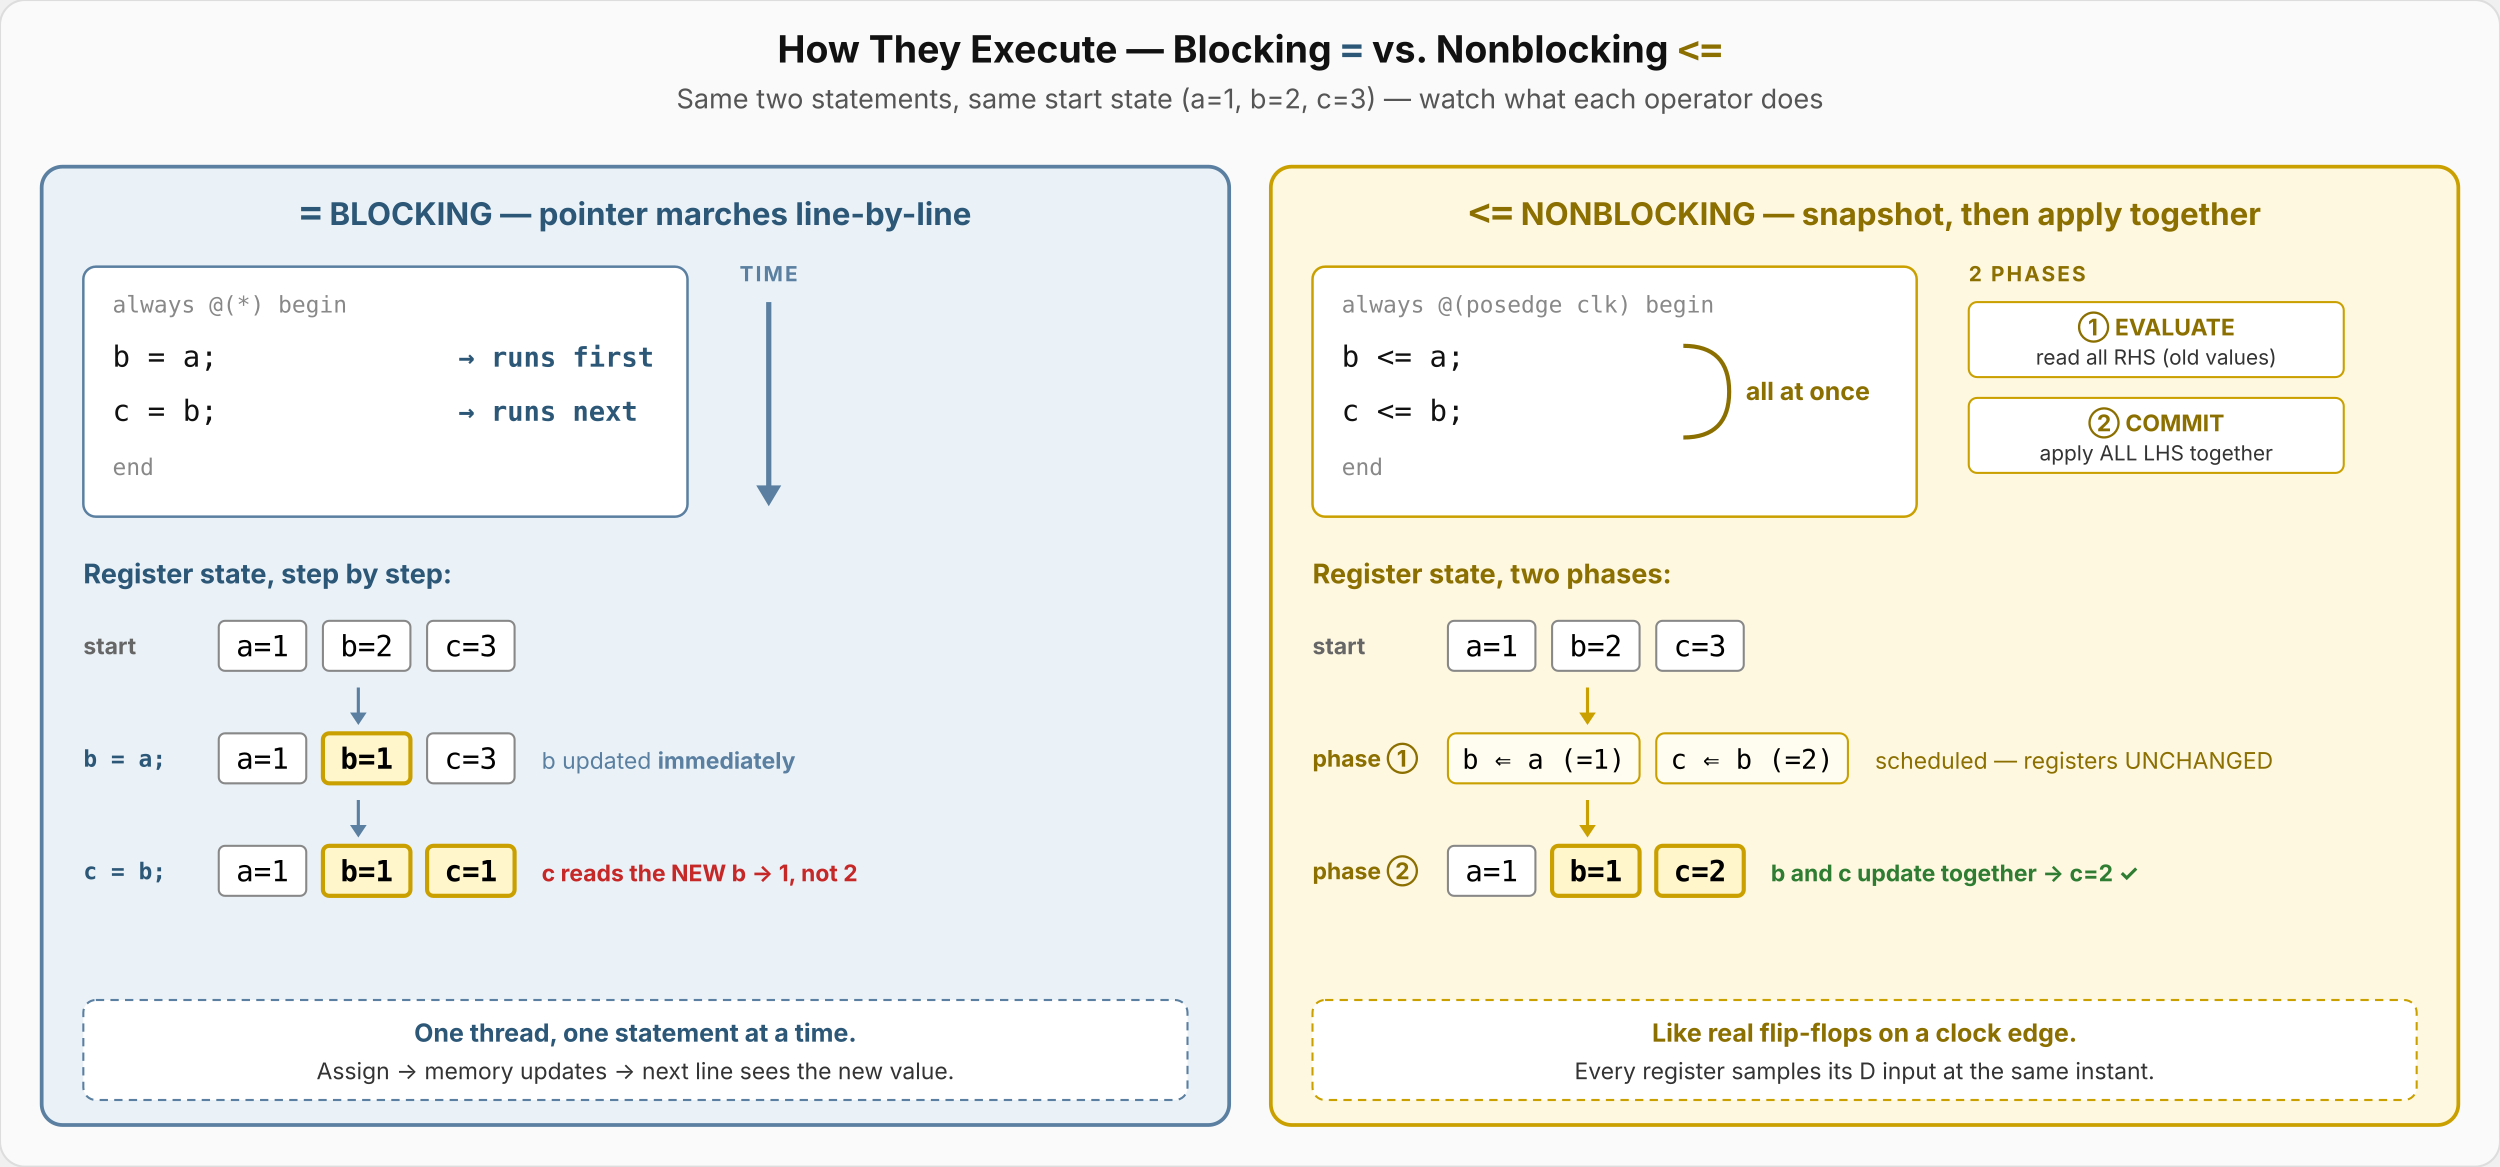
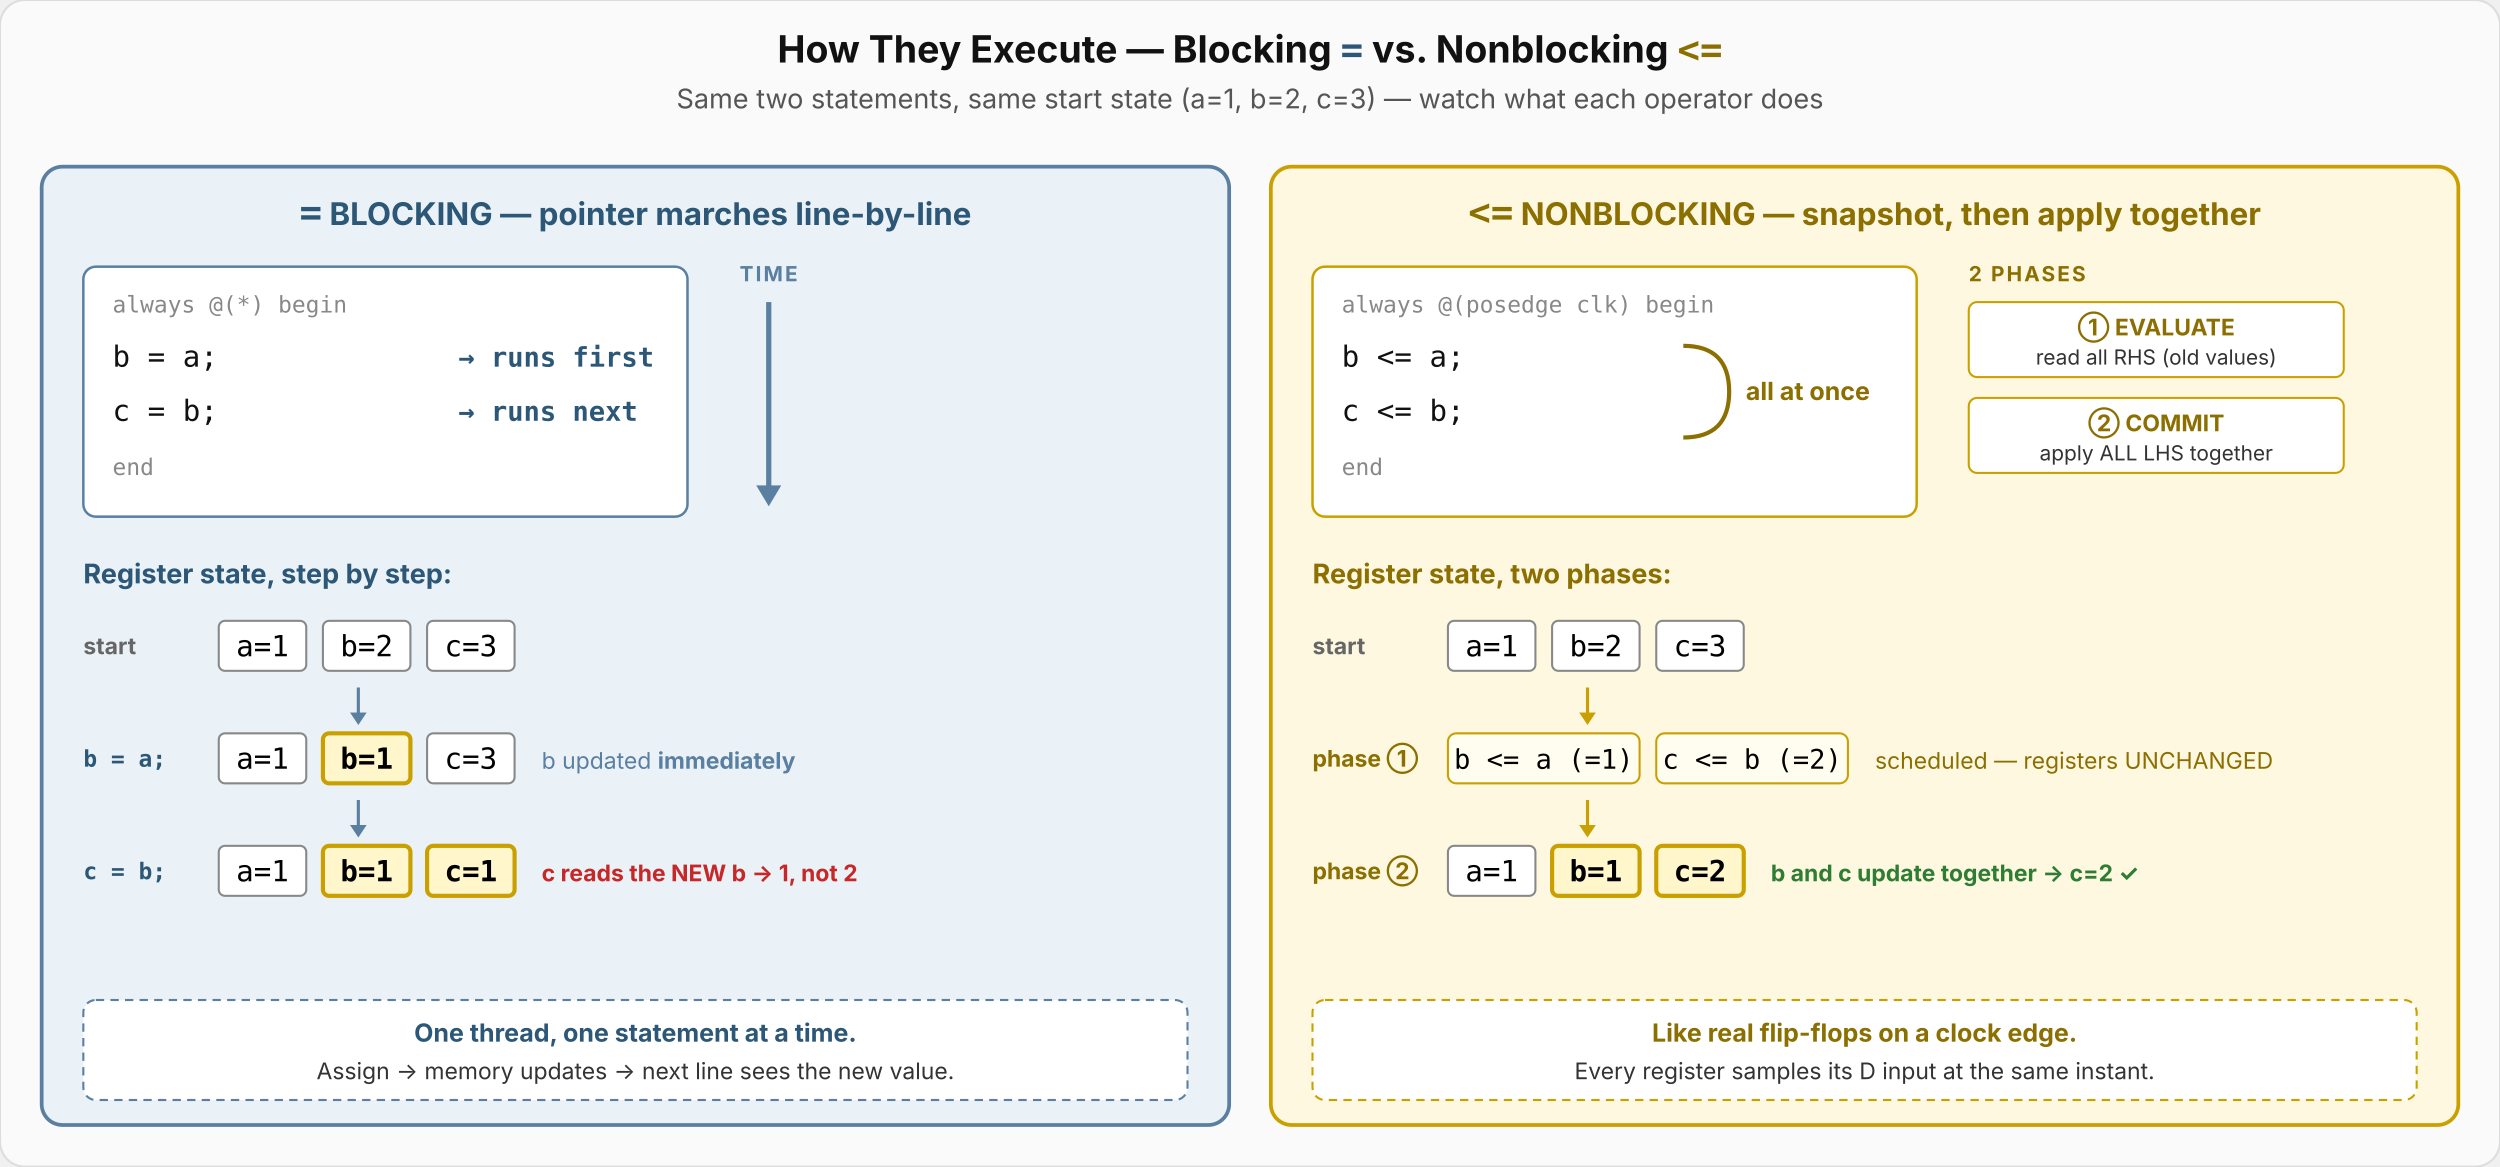
<svg xmlns="http://www.w3.org/2000/svg" viewBox="0 0 1200 560" font-family="Inter, Arial, sans-serif">
+   <style>text, tspan { font-variant-ligatures: none; font-feature-settings: "liga" 0, "clig" 0, "calt" 0; }</style>
  <rect width="1200" height="560" rx="12" fill="#FAFAFA" stroke="#DDD" />
  <text x="600" y="30" text-anchor="middle" font-size="18" font-weight="700" fill="#111">
    How They Execute — Blocking <tspan font-family="JetBrains Mono, monospace" fill="#2C5777">=</tspan> vs. Nonblocking <tspan font-family="JetBrains Mono, monospace" fill="#8B6F00">&lt;=</tspan>
  </text>
  <text x="600" y="52" text-anchor="middle" font-size="13" fill="#555">
    Same two statements, same start state (a=1, b=2, c=3) — watch what each operator does
  </text>
  <g transform="translate(20,80)">
    <rect width="570" height="460" rx="10" fill="#EAF2F8" stroke="#5A7FA0" stroke-width="1.8" />
    <text x="285" y="28" text-anchor="middle" font-size="15" font-weight="700" fill="#2C5777">
      <tspan font-family="JetBrains Mono, monospace" font-size="18">=</tspan>  BLOCKING — pointer marches line-by-line
    </text>
    <g transform="translate(20,48)">
      <rect width="290" height="120" rx="6" fill="#FFFFFF" stroke="#5A7FA0" stroke-width="1.2" />
      <text x="14" y="22" font-size="11" font-family="JetBrains Mono, monospace" fill="#888">always @(*) begin</text>
      <text x="14" y="48" font-size="14" font-family="JetBrains Mono, monospace" fill="#111">  b = a;</text>
      <text x="14" y="74" font-size="14" font-family="JetBrains Mono, monospace" fill="#111">  c = b;</text>
      <text x="14" y="100" font-size="11" font-family="JetBrains Mono, monospace" fill="#888">end</text>
      <g font-size="13" font-family="JetBrains Mono, monospace" fill="#2C5777" font-weight="700">
        <text x="180" y="48">→ runs first</text>
        <text x="180" y="74">→ runs next</text>
      </g>
    </g>
    <g transform="translate(335,55)">
      <text x="0" y="0" font-size="10" font-weight="700" fill="#5A7FA0" letter-spacing="0.1em">TIME</text>
      <line x1="14" y1="10" x2="14" y2="100" stroke="#5A7FA0" stroke-width="2.5" />
      <polygon points="14,108 8,98 20,98" fill="#5A7FA0" />
    </g>
    <g transform="translate(20,200)">
      <text x="0" y="0" font-size="13" font-weight="700" fill="#2C5777">Register state, step by step:</text>
      <g transform="translate(0,18)">
        <text x="0" y="16" font-size="11" font-weight="700" fill="#666">start</text>
        <g font-family="JetBrains Mono, monospace" font-size="14">
          <rect x="65" y="0" width="42" height="24" rx="3" fill="#FFF" stroke="#888" />
          <text x="86" y="17" text-anchor="middle">a=1</text>
          <rect x="115" y="0" width="42" height="24" rx="3" fill="#FFF" stroke="#888" />
          <text x="136" y="17" text-anchor="middle">b=2</text>
          <rect x="165" y="0" width="42" height="24" rx="3" fill="#FFF" stroke="#888" />
          <text x="186" y="17" text-anchor="middle">c=3</text>
        </g>
      </g>
      <g transform="translate(132,50)">
        <line x1="0" y1="0" x2="0" y2="14" stroke="#5A7FA0" stroke-width="1.5" />
        <polygon points="0,18 -4,12 4,12" fill="#5A7FA0" />
      </g>
      <g transform="translate(0,72)">
        <text x="0" y="16" font-size="11" font-weight="700" fill="#2C5777" font-family="JetBrains Mono, monospace">b = a;</text>
        <g font-family="JetBrains Mono, monospace" font-size="14">
          <rect x="65" y="0" width="42" height="24" rx="3" fill="#FFF" stroke="#888" />
          <text x="86" y="17" text-anchor="middle">a=1</text>
          <rect x="115" y="0" width="42" height="24" rx="3" fill="#FFF6CC" stroke="#C9A000" stroke-width="2" />
          <text x="136" y="17" text-anchor="middle" font-weight="700">b=1</text>
          <rect x="165" y="0" width="42" height="24" rx="3" fill="#FFF" stroke="#888" />
          <text x="186" y="17" text-anchor="middle">c=3</text>
        </g>
        <text x="220" y="17" font-size="11" fill="#5A7FA0">b updated <tspan font-weight="700">immediately</tspan>
        </text>
      </g>
      <g transform="translate(132,104)">
        <line x1="0" y1="0" x2="0" y2="14" stroke="#5A7FA0" stroke-width="1.5" />
        <polygon points="0,18 -4,12 4,12" fill="#5A7FA0" />
      </g>
      <g transform="translate(0,126)">
        <text x="0" y="16" font-size="11" font-weight="700" fill="#2C5777" font-family="JetBrains Mono, monospace">c = b;</text>
        <g font-family="JetBrains Mono, monospace" font-size="14">
          <rect x="65" y="0" width="42" height="24" rx="3" fill="#FFF" stroke="#888" />
          <text x="86" y="17" text-anchor="middle">a=1</text>
          <rect x="115" y="0" width="42" height="24" rx="3" fill="#FFF6CC" stroke="#C9A000" stroke-width="2" />
          <text x="136" y="17" text-anchor="middle" font-weight="700">b=1</text>
          <rect x="165" y="0" width="42" height="24" rx="3" fill="#FFF6CC" stroke="#C9A000" stroke-width="2" />
          <text x="186" y="17" text-anchor="middle" font-weight="700">c=1</text>
        </g>
        <text x="220" y="17" font-size="11" fill="#C62828" font-weight="700">c reads the NEW b → 1, not 2</text>
      </g>
    </g>
    <g transform="translate(20,400)">
      <rect width="530" height="48" rx="6" fill="#FFFFFF" stroke="#5A7FA0" stroke-dasharray="4 3" />
      <text x="265" y="20" text-anchor="middle" font-size="12" fill="#2C5777" font-weight="700">
        One thread, one statement at a time.
      </text>
      <text x="265" y="38" text-anchor="middle" font-size="11" fill="#333">
        Assign → memory updates → next line sees the new value.
      </text>
    </g>
  </g>
  <g transform="translate(610,80)">
    <rect width="570" height="460" rx="10" fill="#FFF8E1" stroke="#C9A000" stroke-width="1.8" />
    <text x="285" y="28" text-anchor="middle" font-size="15" font-weight="700" fill="#8B6F00">
      <tspan font-family="JetBrains Mono, monospace" font-size="18">&lt;=</tspan>  NONBLOCKING — snapshot, then apply together
    </text>
    <g transform="translate(20,48)">
      <rect width="290" height="120" rx="6" fill="#FFFFFF" stroke="#C9A000" stroke-width="1.2" />
      <text x="14" y="22" font-size="11" font-family="JetBrains Mono, monospace" fill="#888">always @(posedge clk) begin</text>
      <text x="14" y="48" font-size="14" font-family="JetBrains Mono, monospace" fill="#111">  b &lt;= a;</text>
      <text x="14" y="74" font-size="14" font-family="JetBrains Mono, monospace" fill="#111">  c &lt;= b;</text>
      <text x="14" y="100" font-size="11" font-family="JetBrains Mono, monospace" fill="#888">end</text>
      <path d="M 178 38 Q 200 38 200 60 Q 200 82 178 82" stroke="#8B6F00" stroke-width="2" fill="none" />
      <text x="208" y="64" font-size="12" font-weight="700" fill="#8B6F00">all at once</text>
    </g>
    <g transform="translate(335,55)">
      <text x="0" y="0" font-size="10" font-weight="700" fill="#8B6F00" letter-spacing="0.1em">2 PHASES</text>
      <rect x="0" y="10" width="180" height="36" rx="4" fill="#FFF" stroke="#C9A000" />
      <text x="90" y="26" text-anchor="middle" font-size="11" font-weight="700" fill="#8B6F00">①  EVALUATE</text>
      <text x="90" y="40" text-anchor="middle" font-size="10" fill="#333">read all RHS (old values)</text>
      <rect x="0" y="56" width="180" height="36" rx="4" fill="#FFF" stroke="#C9A000" />
      <text x="90" y="72" text-anchor="middle" font-size="11" font-weight="700" fill="#8B6F00">②  COMMIT</text>
      <text x="90" y="86" text-anchor="middle" font-size="10" fill="#333">apply ALL LHS together</text>
    </g>
    <g transform="translate(20,200)">
      <text x="0" y="0" font-size="13" font-weight="700" fill="#8B6F00">Register state, two phases:</text>
      <g transform="translate(0,18)">
        <text x="0" y="16" font-size="11" font-weight="700" fill="#666">start</text>
        <g font-family="JetBrains Mono, monospace" font-size="14">
          <rect x="65" y="0" width="42" height="24" rx="3" fill="#FFF" stroke="#888" />
          <text x="86" y="17" text-anchor="middle">a=1</text>
          <rect x="115" y="0" width="42" height="24" rx="3" fill="#FFF" stroke="#888" />
          <text x="136" y="17" text-anchor="middle">b=2</text>
          <rect x="165" y="0" width="42" height="24" rx="3" fill="#FFF" stroke="#888" />
          <text x="186" y="17" text-anchor="middle">c=3</text>
        </g>
      </g>
      <g transform="translate(132,50)">
        <line x1="0" y1="0" x2="0" y2="14" stroke="#C9A000" stroke-width="1.5" />
        <polygon points="0,18 -4,12 4,12" fill="#C9A000" />
      </g>
      <g transform="translate(0,72)">
        <text x="0" y="16" font-size="11" font-weight="700" fill="#8B6F00">phase ①</text>
        <g font-family="JetBrains Mono, monospace" font-size="13">
          <rect x="65" y="0" width="92" height="24" rx="4" fill="#FFFDF0" stroke="#C9A000" />
-           <text x="111" y="17" text-anchor="middle">b ⇐ a (=1)</text>
+           <text x="111" y="17" text-anchor="middle">b &lt;= a (=1)</text>
          <rect x="165" y="0" width="92" height="24" rx="4" fill="#FFFDF0" stroke="#C9A000" />
-           <text x="211" y="17" text-anchor="middle">c ⇐ b (=2)</text>
+           <text x="211" y="17" text-anchor="middle">c &lt;= b (=2)</text>
        </g>
        <text x="270" y="17" font-size="11" fill="#8B6F00">scheduled — registers UNCHANGED</text>
      </g>
      <g transform="translate(132,104)">
        <line x1="0" y1="0" x2="0" y2="14" stroke="#C9A000" stroke-width="1.5" />
        <polygon points="0,18 -4,12 4,12" fill="#C9A000" />
      </g>
      <g transform="translate(0,126)">
        <text x="0" y="16" font-size="11" font-weight="700" fill="#8B6F00">phase ②</text>
        <g font-family="JetBrains Mono, monospace" font-size="14">
          <rect x="65" y="0" width="42" height="24" rx="3" fill="#FFF" stroke="#888" />
          <text x="86" y="17" text-anchor="middle">a=1</text>
          <rect x="115" y="0" width="42" height="24" rx="3" fill="#FFF6CC" stroke="#C9A000" stroke-width="2" />
          <text x="136" y="17" text-anchor="middle" font-weight="700">b=1</text>
          <rect x="165" y="0" width="42" height="24" rx="3" fill="#FFF6CC" stroke="#C9A000" stroke-width="2" />
          <text x="186" y="17" text-anchor="middle" font-weight="700">c=2</text>
        </g>
        <text x="220" y="17" font-size="11" fill="#2E7D32" font-weight="700">b and c update together → c=2 ✓</text>
      </g>
    </g>
    <g transform="translate(20,400)">
      <rect width="530" height="48" rx="6" fill="#FFFFFF" stroke="#C9A000" stroke-dasharray="4 3" />
      <text x="265" y="20" text-anchor="middle" font-size="12" fill="#8B6F00" font-weight="700">
        Like real flip-flops on a clock edge.
      </text>
      <text x="265" y="38" text-anchor="middle" font-size="11" fill="#333">
        Every register samples its D input at the same instant.
      </text>
    </g>
  </g>
</svg>
